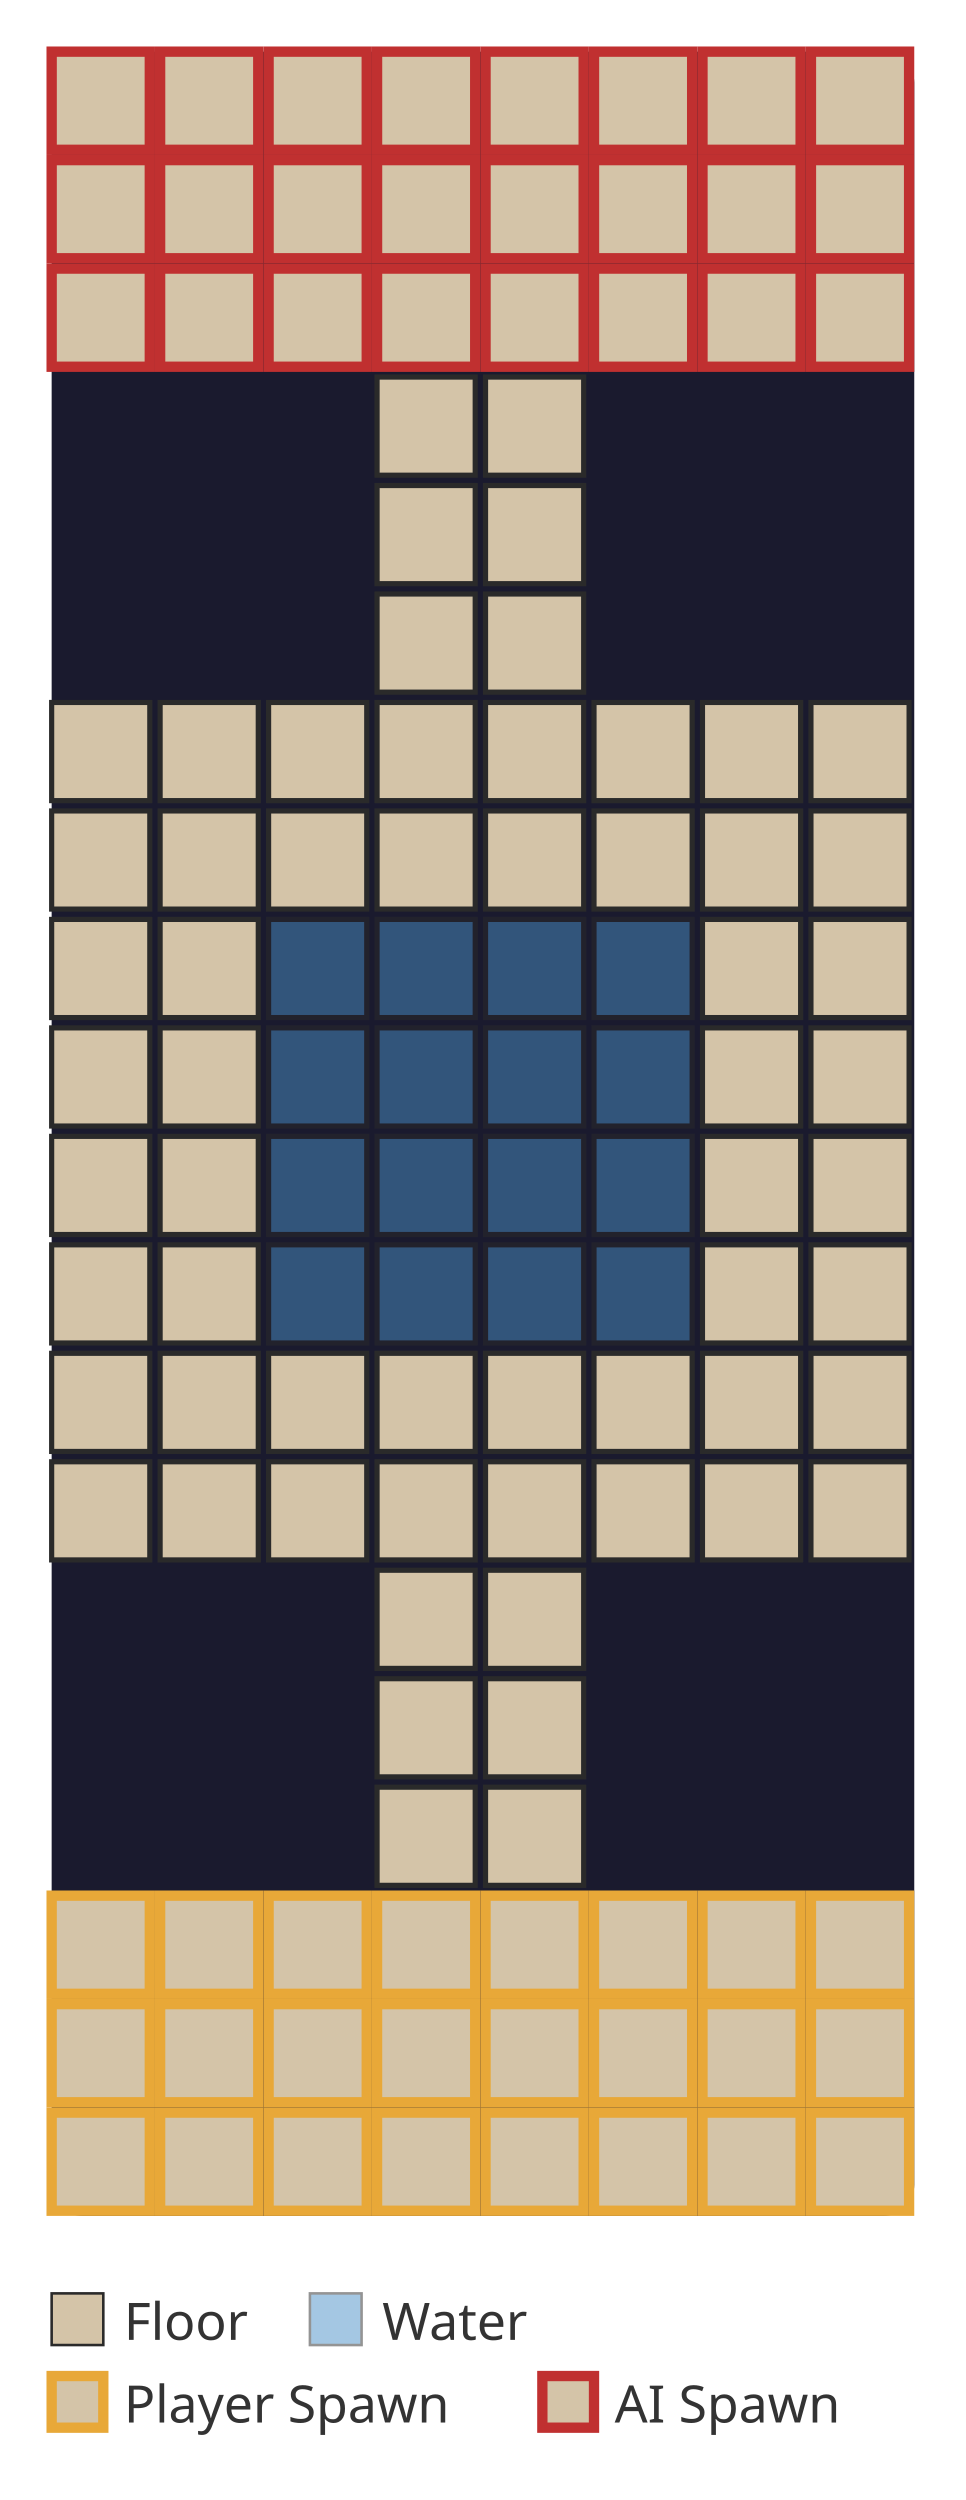
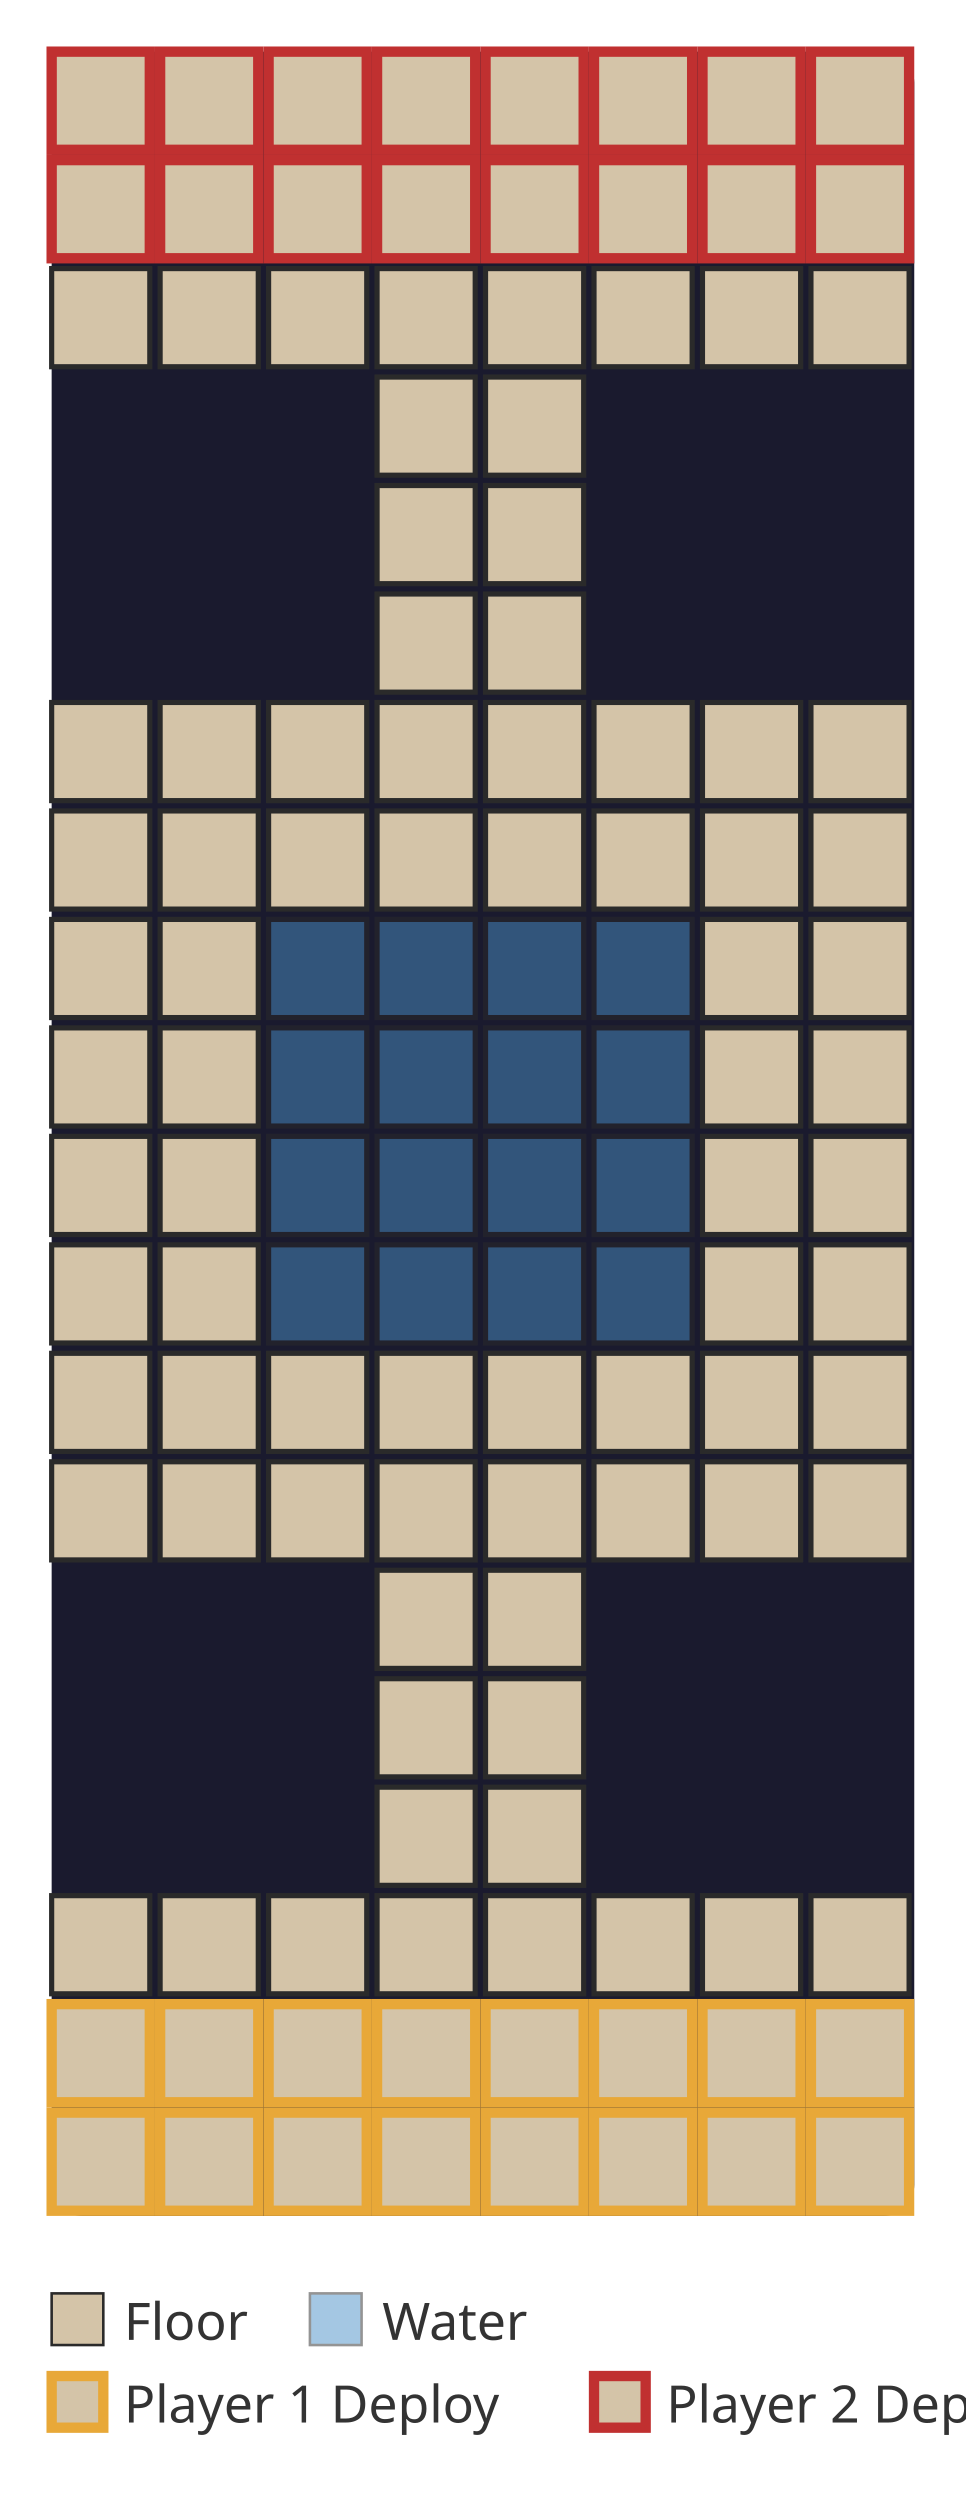
<svg xmlns="http://www.w3.org/2000/svg" viewBox="0 0 187 484" width="187" height="484">
  <defs>
    <style>
      .cell { stroke: #2a2a2a; stroke-width: 1; }
      .floor { fill: #d4c4a8; }
      .water { fill: #4a90c8; opacity: 0.5; }
      .void { fill: #1a1a2e; }
-       .spawn-player { stroke: #e8a838; stroke-width: 2; }
-       .spawn-ai { stroke: #c03030; stroke-width: 2; }
+       .spawn-a { stroke: #e8a838; stroke-width: 2; }
+       .spawn-b { stroke: #c03030; stroke-width: 2; }
      .legend-text { font-family: sans-serif; font-size: 10px; fill: #333; }
    </style>
  </defs>
  <rect x="10" y="10" width="167" height="419" rx="6" ry="6" fill="#1a1a2e" />
-   <rect x="10" y="10" width="19" height="19" class="cell floor spawn-ai" />
-   <rect x="31" y="10" width="19" height="19" class="cell floor spawn-ai" />
-   <rect x="52" y="10" width="19" height="19" class="cell floor spawn-ai" />
-   <rect x="73" y="10" width="19" height="19" class="cell floor spawn-ai" />
-   <rect x="94" y="10" width="19" height="19" class="cell floor spawn-ai" />
-   <rect x="115" y="10" width="19" height="19" class="cell floor spawn-ai" />
-   <rect x="136" y="10" width="19" height="19" class="cell floor spawn-ai" />
-   <rect x="157" y="10" width="19" height="19" class="cell floor spawn-ai" />
-   <rect x="10" y="31" width="19" height="19" class="cell floor spawn-ai" />
-   <rect x="31" y="31" width="19" height="19" class="cell floor spawn-ai" />
-   <rect x="52" y="31" width="19" height="19" class="cell floor spawn-ai" />
-   <rect x="73" y="31" width="19" height="19" class="cell floor spawn-ai" />
-   <rect x="94" y="31" width="19" height="19" class="cell floor spawn-ai" />
-   <rect x="115" y="31" width="19" height="19" class="cell floor spawn-ai" />
-   <rect x="136" y="31" width="19" height="19" class="cell floor spawn-ai" />
-   <rect x="157" y="31" width="19" height="19" class="cell floor spawn-ai" />
-   <rect x="10" y="52" width="19" height="19" class="cell floor spawn-ai" />
-   <rect x="31" y="52" width="19" height="19" class="cell floor spawn-ai" />
-   <rect x="52" y="52" width="19" height="19" class="cell floor spawn-ai" />
-   <rect x="73" y="52" width="19" height="19" class="cell floor spawn-ai" />
-   <rect x="94" y="52" width="19" height="19" class="cell floor spawn-ai" />
-   <rect x="115" y="52" width="19" height="19" class="cell floor spawn-ai" />
-   <rect x="136" y="52" width="19" height="19" class="cell floor spawn-ai" />
-   <rect x="157" y="52" width="19" height="19" class="cell floor spawn-ai" />
+   <rect x="10" y="10" width="19" height="19" class="cell floor spawn-b" />
+   <rect x="31" y="10" width="19" height="19" class="cell floor spawn-b" />
+   <rect x="52" y="10" width="19" height="19" class="cell floor spawn-b" />
+   <rect x="73" y="10" width="19" height="19" class="cell floor spawn-b" />
+   <rect x="94" y="10" width="19" height="19" class="cell floor spawn-b" />
+   <rect x="115" y="10" width="19" height="19" class="cell floor spawn-b" />
+   <rect x="136" y="10" width="19" height="19" class="cell floor spawn-b" />
+   <rect x="157" y="10" width="19" height="19" class="cell floor spawn-b" />
+   <rect x="10" y="31" width="19" height="19" class="cell floor spawn-b" />
+   <rect x="31" y="31" width="19" height="19" class="cell floor spawn-b" />
+   <rect x="52" y="31" width="19" height="19" class="cell floor spawn-b" />
+   <rect x="73" y="31" width="19" height="19" class="cell floor spawn-b" />
+   <rect x="94" y="31" width="19" height="19" class="cell floor spawn-b" />
+   <rect x="115" y="31" width="19" height="19" class="cell floor spawn-b" />
+   <rect x="136" y="31" width="19" height="19" class="cell floor spawn-b" />
+   <rect x="157" y="31" width="19" height="19" class="cell floor spawn-b" />
+   <rect x="10" y="52" width="19" height="19" class="cell floor" />
+   <rect x="31" y="52" width="19" height="19" class="cell floor" />
+   <rect x="52" y="52" width="19" height="19" class="cell floor" />
+   <rect x="73" y="52" width="19" height="19" class="cell floor" />
+   <rect x="94" y="52" width="19" height="19" class="cell floor" />
+   <rect x="115" y="52" width="19" height="19" class="cell floor" />
+   <rect x="136" y="52" width="19" height="19" class="cell floor" />
+   <rect x="157" y="52" width="19" height="19" class="cell floor" />
  <rect x="73" y="73" width="19" height="19" class="cell floor" />
  <rect x="94" y="73" width="19" height="19" class="cell floor" />
  <rect x="73" y="94" width="19" height="19" class="cell floor" />
  <rect x="94" y="94" width="19" height="19" class="cell floor" />
  <rect x="73" y="115" width="19" height="19" class="cell floor" />
  <rect x="94" y="115" width="19" height="19" class="cell floor" />
  <rect x="10" y="136" width="19" height="19" class="cell floor" />
  <rect x="31" y="136" width="19" height="19" class="cell floor" />
  <rect x="52" y="136" width="19" height="19" class="cell floor" />
  <rect x="73" y="136" width="19" height="19" class="cell floor" />
  <rect x="94" y="136" width="19" height="19" class="cell floor" />
  <rect x="115" y="136" width="19" height="19" class="cell floor" />
  <rect x="136" y="136" width="19" height="19" class="cell floor" />
  <rect x="157" y="136" width="19" height="19" class="cell floor" />
  <rect x="10" y="157" width="19" height="19" class="cell floor" />
  <rect x="31" y="157" width="19" height="19" class="cell floor" />
  <rect x="52" y="157" width="19" height="19" class="cell floor" />
  <rect x="73" y="157" width="19" height="19" class="cell floor" />
  <rect x="94" y="157" width="19" height="19" class="cell floor" />
  <rect x="115" y="157" width="19" height="19" class="cell floor" />
  <rect x="136" y="157" width="19" height="19" class="cell floor" />
  <rect x="157" y="157" width="19" height="19" class="cell floor" />
  <rect x="10" y="178" width="19" height="19" class="cell floor" />
  <rect x="31" y="178" width="19" height="19" class="cell floor" />
  <rect x="52" y="178" width="19" height="19" class="cell water" />
  <rect x="73" y="178" width="19" height="19" class="cell water" />
  <rect x="94" y="178" width="19" height="19" class="cell water" />
  <rect x="115" y="178" width="19" height="19" class="cell water" />
  <rect x="136" y="178" width="19" height="19" class="cell floor" />
  <rect x="157" y="178" width="19" height="19" class="cell floor" />
  <rect x="10" y="199" width="19" height="19" class="cell floor" />
  <rect x="31" y="199" width="19" height="19" class="cell floor" />
  <rect x="52" y="199" width="19" height="19" class="cell water" />
  <rect x="73" y="199" width="19" height="19" class="cell water" />
  <rect x="94" y="199" width="19" height="19" class="cell water" />
  <rect x="115" y="199" width="19" height="19" class="cell water" />
  <rect x="136" y="199" width="19" height="19" class="cell floor" />
  <rect x="157" y="199" width="19" height="19" class="cell floor" />
  <rect x="10" y="220" width="19" height="19" class="cell floor" />
  <rect x="31" y="220" width="19" height="19" class="cell floor" />
  <rect x="52" y="220" width="19" height="19" class="cell water" />
  <rect x="73" y="220" width="19" height="19" class="cell water" />
  <rect x="94" y="220" width="19" height="19" class="cell water" />
  <rect x="115" y="220" width="19" height="19" class="cell water" />
  <rect x="136" y="220" width="19" height="19" class="cell floor" />
  <rect x="157" y="220" width="19" height="19" class="cell floor" />
  <rect x="10" y="241" width="19" height="19" class="cell floor" />
  <rect x="31" y="241" width="19" height="19" class="cell floor" />
  <rect x="52" y="241" width="19" height="19" class="cell water" />
  <rect x="73" y="241" width="19" height="19" class="cell water" />
  <rect x="94" y="241" width="19" height="19" class="cell water" />
  <rect x="115" y="241" width="19" height="19" class="cell water" />
  <rect x="136" y="241" width="19" height="19" class="cell floor" />
  <rect x="157" y="241" width="19" height="19" class="cell floor" />
  <rect x="10" y="262" width="19" height="19" class="cell floor" />
  <rect x="31" y="262" width="19" height="19" class="cell floor" />
  <rect x="52" y="262" width="19" height="19" class="cell floor" />
  <rect x="73" y="262" width="19" height="19" class="cell floor" />
  <rect x="94" y="262" width="19" height="19" class="cell floor" />
  <rect x="115" y="262" width="19" height="19" class="cell floor" />
  <rect x="136" y="262" width="19" height="19" class="cell floor" />
  <rect x="157" y="262" width="19" height="19" class="cell floor" />
  <rect x="10" y="283" width="19" height="19" class="cell floor" />
  <rect x="31" y="283" width="19" height="19" class="cell floor" />
  <rect x="52" y="283" width="19" height="19" class="cell floor" />
  <rect x="73" y="283" width="19" height="19" class="cell floor" />
  <rect x="94" y="283" width="19" height="19" class="cell floor" />
  <rect x="115" y="283" width="19" height="19" class="cell floor" />
  <rect x="136" y="283" width="19" height="19" class="cell floor" />
  <rect x="157" y="283" width="19" height="19" class="cell floor" />
  <rect x="73" y="304" width="19" height="19" class="cell floor" />
  <rect x="94" y="304" width="19" height="19" class="cell floor" />
  <rect x="73" y="325" width="19" height="19" class="cell floor" />
  <rect x="94" y="325" width="19" height="19" class="cell floor" />
  <rect x="73" y="346" width="19" height="19" class="cell floor" />
  <rect x="94" y="346" width="19" height="19" class="cell floor" />
-   <rect x="10" y="367" width="19" height="19" class="cell floor spawn-player" />
-   <rect x="31" y="367" width="19" height="19" class="cell floor spawn-player" />
-   <rect x="52" y="367" width="19" height="19" class="cell floor spawn-player" />
-   <rect x="73" y="367" width="19" height="19" class="cell floor spawn-player" />
-   <rect x="94" y="367" width="19" height="19" class="cell floor spawn-player" />
-   <rect x="115" y="367" width="19" height="19" class="cell floor spawn-player" />
-   <rect x="136" y="367" width="19" height="19" class="cell floor spawn-player" />
-   <rect x="157" y="367" width="19" height="19" class="cell floor spawn-player" />
-   <rect x="10" y="388" width="19" height="19" class="cell floor spawn-player" />
-   <rect x="31" y="388" width="19" height="19" class="cell floor spawn-player" />
-   <rect x="52" y="388" width="19" height="19" class="cell floor spawn-player" />
-   <rect x="73" y="388" width="19" height="19" class="cell floor spawn-player" />
-   <rect x="94" y="388" width="19" height="19" class="cell floor spawn-player" />
-   <rect x="115" y="388" width="19" height="19" class="cell floor spawn-player" />
-   <rect x="136" y="388" width="19" height="19" class="cell floor spawn-player" />
-   <rect x="157" y="388" width="19" height="19" class="cell floor spawn-player" />
-   <rect x="10" y="409" width="19" height="19" class="cell floor spawn-player" />
-   <rect x="31" y="409" width="19" height="19" class="cell floor spawn-player" />
-   <rect x="52" y="409" width="19" height="19" class="cell floor spawn-player" />
-   <rect x="73" y="409" width="19" height="19" class="cell floor spawn-player" />
-   <rect x="94" y="409" width="19" height="19" class="cell floor spawn-player" />
-   <rect x="115" y="409" width="19" height="19" class="cell floor spawn-player" />
-   <rect x="136" y="409" width="19" height="19" class="cell floor spawn-player" />
-   <rect x="157" y="409" width="19" height="19" class="cell floor spawn-player" />
+   <rect x="10" y="367" width="19" height="19" class="cell floor" />
+   <rect x="31" y="367" width="19" height="19" class="cell floor" />
+   <rect x="52" y="367" width="19" height="19" class="cell floor" />
+   <rect x="73" y="367" width="19" height="19" class="cell floor" />
+   <rect x="94" y="367" width="19" height="19" class="cell floor" />
+   <rect x="115" y="367" width="19" height="19" class="cell floor" />
+   <rect x="136" y="367" width="19" height="19" class="cell floor" />
+   <rect x="157" y="367" width="19" height="19" class="cell floor" />
+   <rect x="10" y="388" width="19" height="19" class="cell floor spawn-a" />
+   <rect x="31" y="388" width="19" height="19" class="cell floor spawn-a" />
+   <rect x="52" y="388" width="19" height="19" class="cell floor spawn-a" />
+   <rect x="73" y="388" width="19" height="19" class="cell floor spawn-a" />
+   <rect x="94" y="388" width="19" height="19" class="cell floor spawn-a" />
+   <rect x="115" y="388" width="19" height="19" class="cell floor spawn-a" />
+   <rect x="136" y="388" width="19" height="19" class="cell floor spawn-a" />
+   <rect x="157" y="388" width="19" height="19" class="cell floor spawn-a" />
+   <rect x="10" y="409" width="19" height="19" class="cell floor spawn-a" />
+   <rect x="31" y="409" width="19" height="19" class="cell floor spawn-a" />
+   <rect x="52" y="409" width="19" height="19" class="cell floor spawn-a" />
+   <rect x="73" y="409" width="19" height="19" class="cell floor spawn-a" />
+   <rect x="94" y="409" width="19" height="19" class="cell floor spawn-a" />
+   <rect x="115" y="409" width="19" height="19" class="cell floor spawn-a" />
+   <rect x="136" y="409" width="19" height="19" class="cell floor spawn-a" />
+   <rect x="157" y="409" width="19" height="19" class="cell floor spawn-a" />
  <rect x="10" y="444" width="10" height="10" fill="#d4c4a8" stroke="#2a2a2a" stroke-width="0.5" />
  <text x="24" y="453" class="legend-text">Floor</text>
  <rect x="60" y="444" width="10" height="10" fill="#4a90c8" opacity="0.5" stroke="#2a2a2a" stroke-width="0.5" />
  <text x="74" y="453" class="legend-text">Water</text>
  <rect x="10" y="460" width="10" height="10" fill="#d4c4a8" stroke="#e8a838" stroke-width="2" />
-   <text x="24" y="469" class="legend-text">Player Spawn</text>
-   <rect x="105" y="460" width="10" height="10" fill="#d4c4a8" stroke="#c03030" stroke-width="2" />
-   <text x="119" y="469" class="legend-text">AI Spawn</text>
+   <text x="24" y="469" class="legend-text">Player 1 Deploy</text>
+   <rect x="115" y="460" width="10" height="10" fill="#d4c4a8" stroke="#c03030" stroke-width="2" />
+   <text x="129" y="469" class="legend-text">Player 2 Deploy</text>
</svg>
